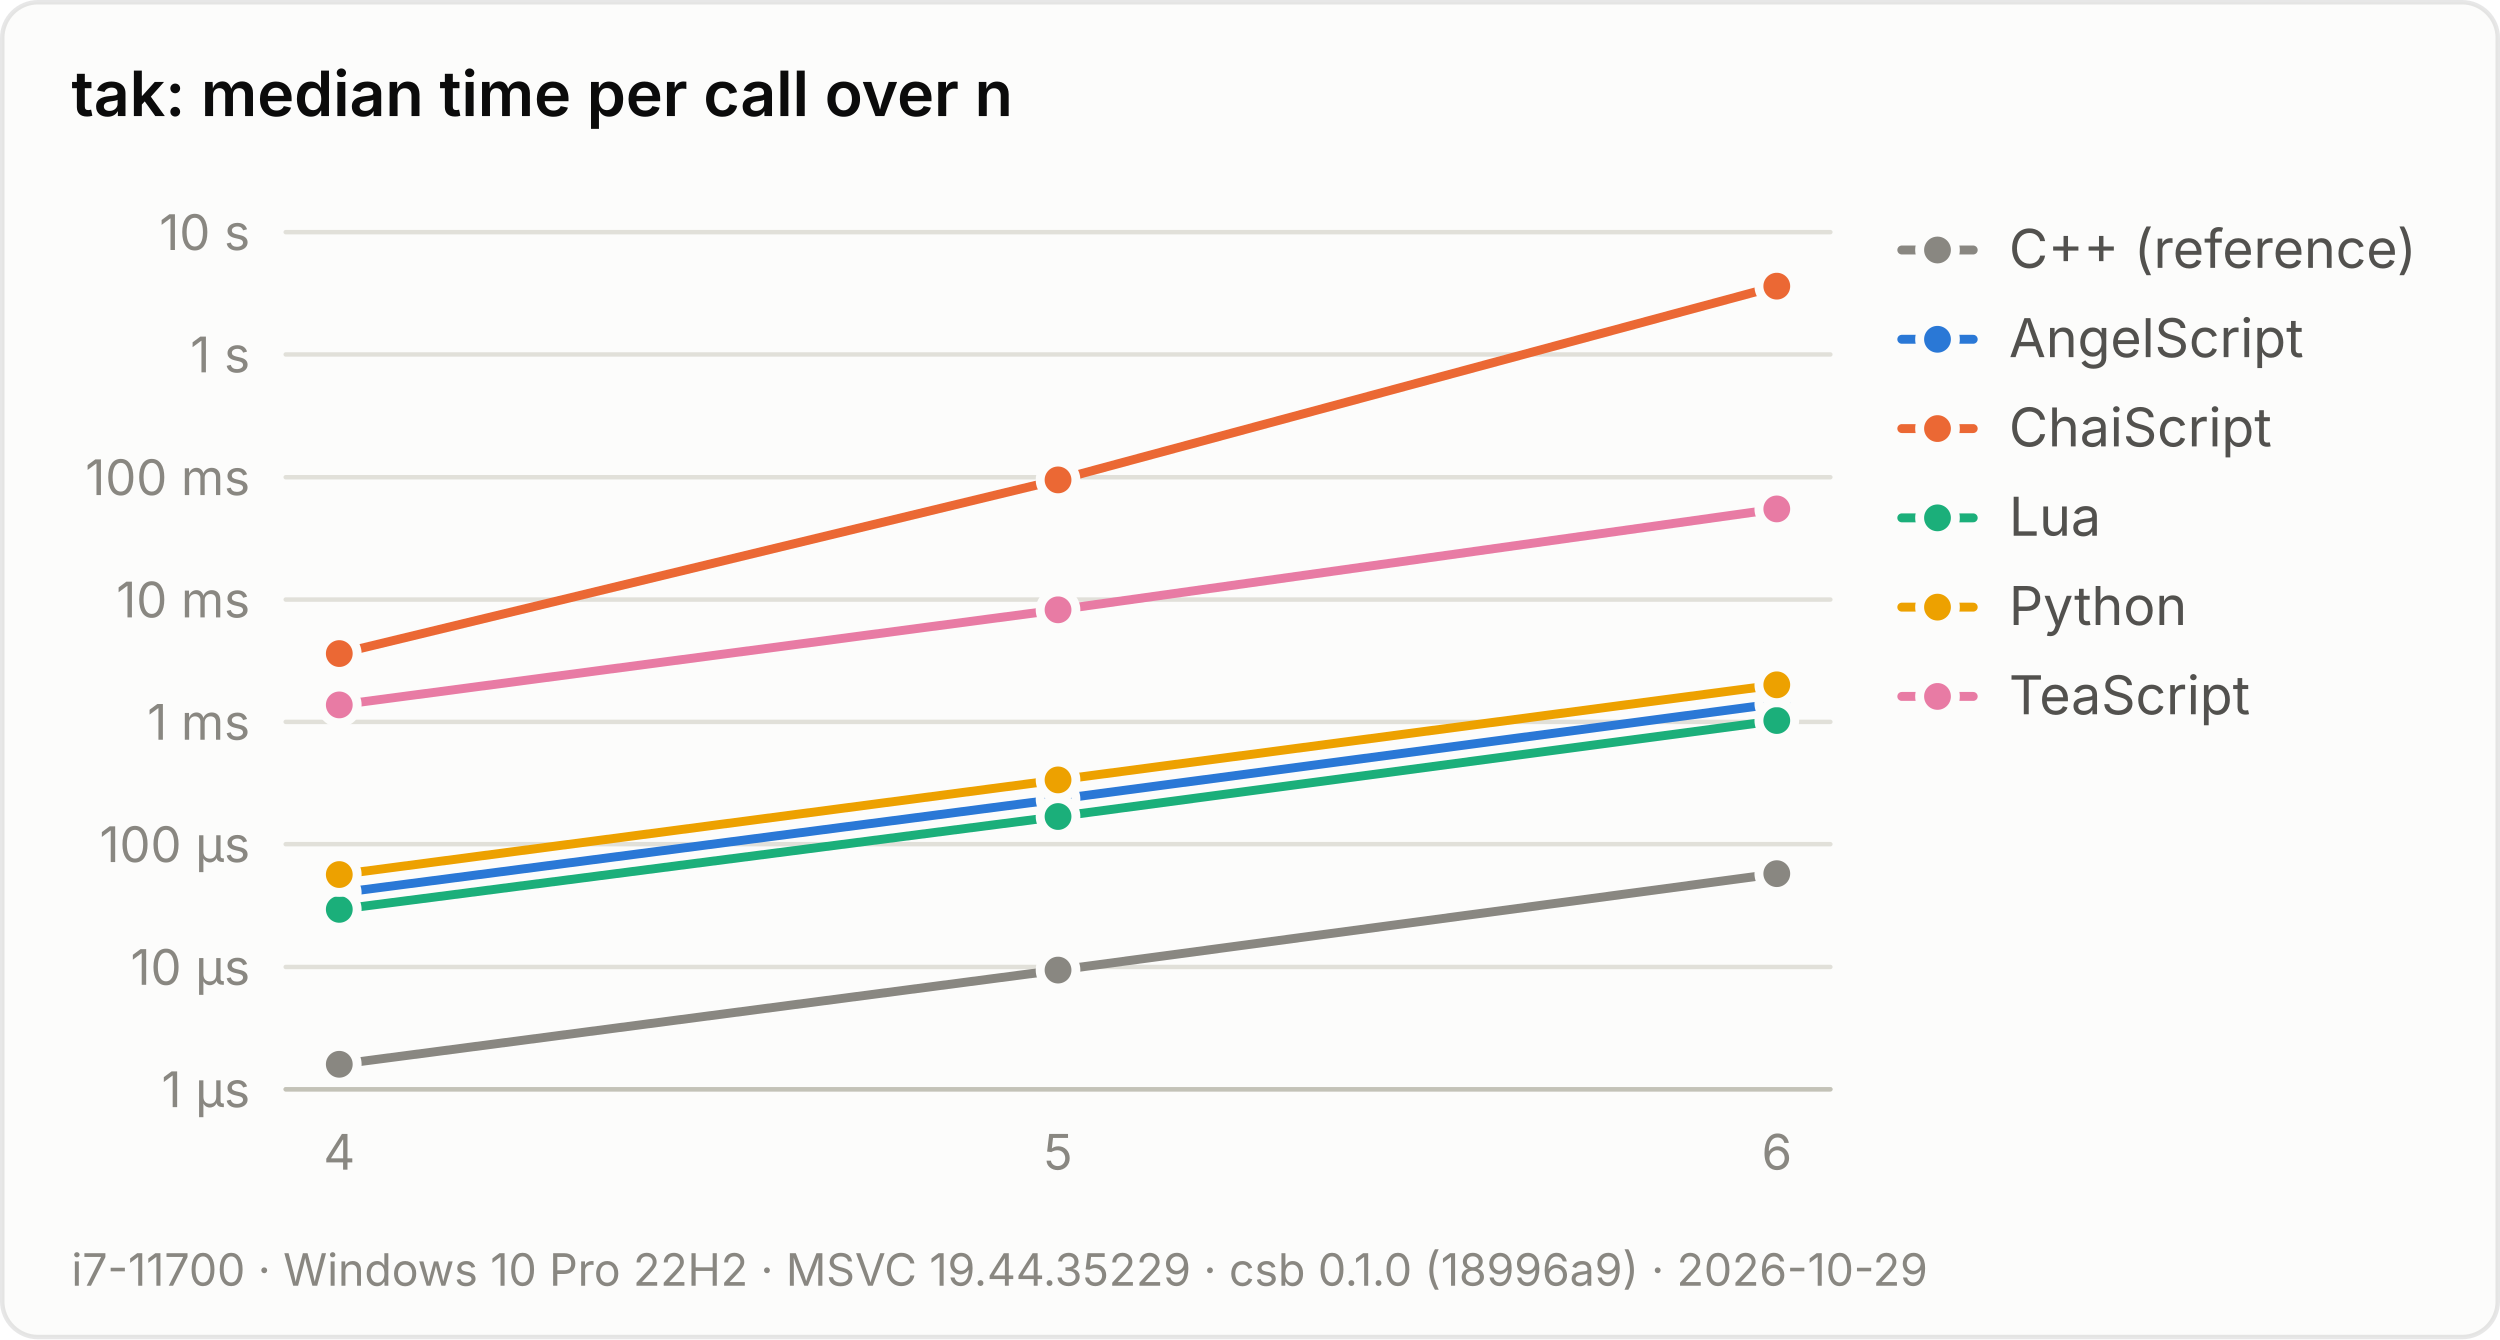
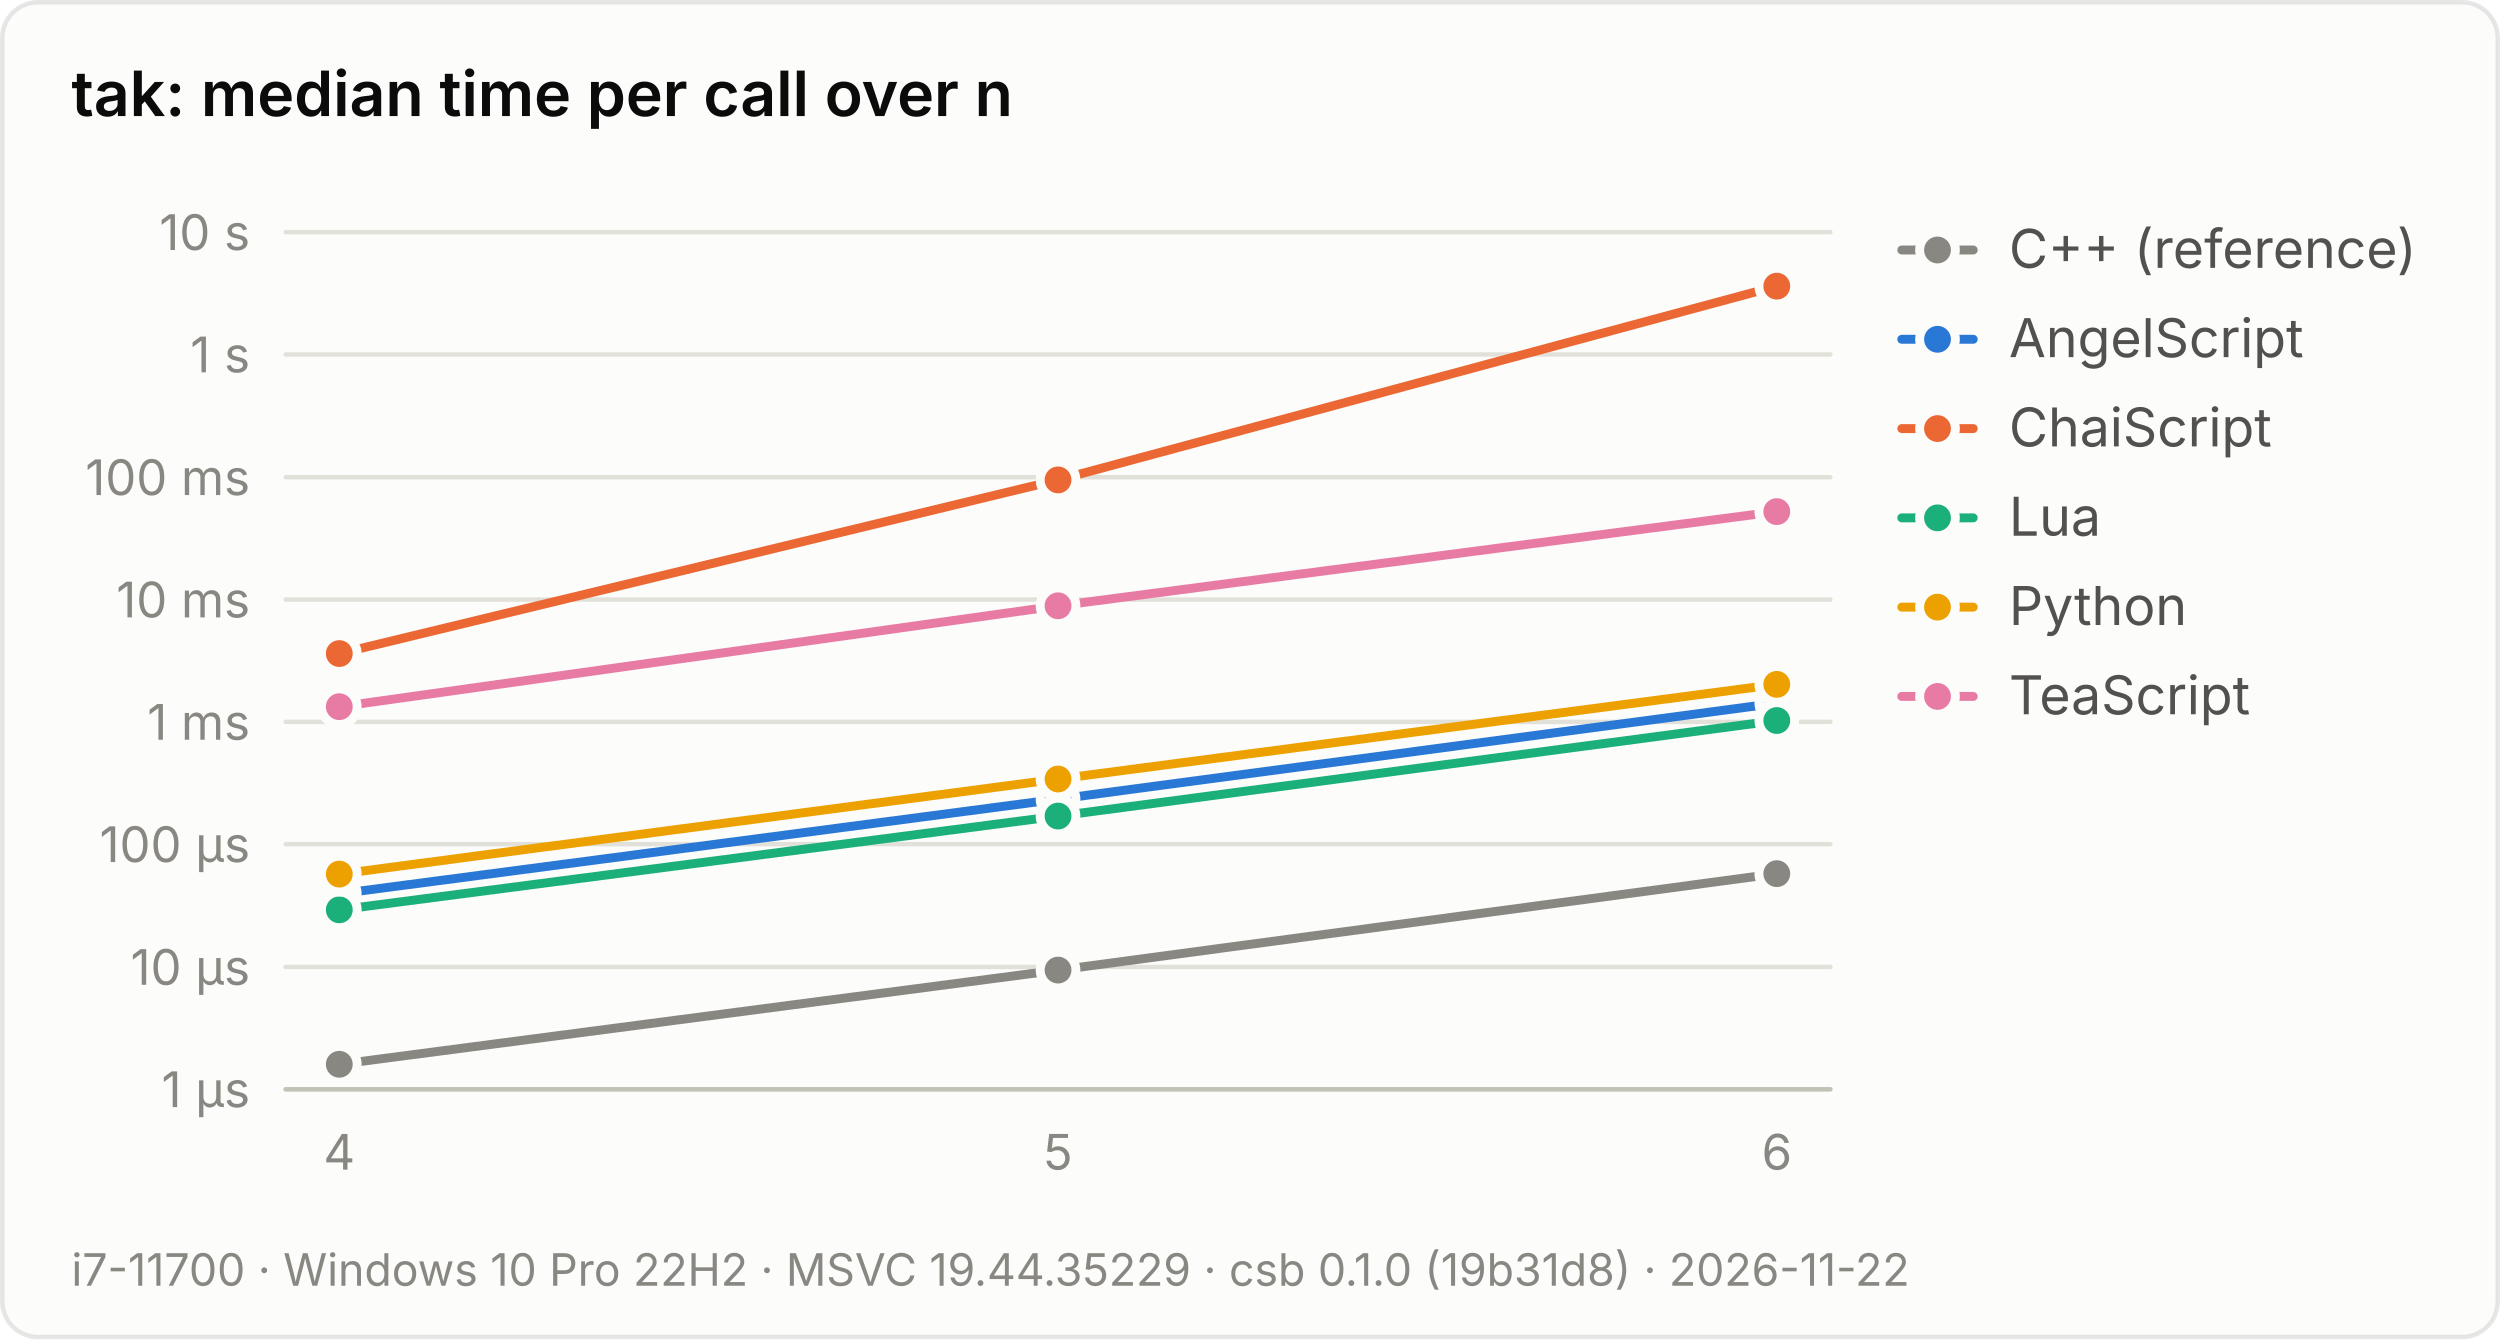
<svg xmlns="http://www.w3.org/2000/svg" width="560" height="300" viewBox="0 0 560 300" font-family="system-ui, -apple-system, &quot;Segoe UI&quot;, sans-serif" role="img">
  <rect x="0.5" y="0.5" width="559" height="299" rx="8" fill="#fcfcfb" stroke="rgba(11,11,11,0.10)" />
  <text x="16.0" y="26.0" font-size="14" fill="#0b0b0b" text-anchor="start" font-weight="600">tak: median time per call over n</text>
  <line x1="64.0" y1="244.0" x2="410.0" y2="244.0" stroke="#e1e0d9" stroke-width="1.0" stroke-linecap="round" />
  <text x="56.0" y="248.0" font-size="11" fill="#898781" text-anchor="end">1 µs</text>
  <line x1="64.0" y1="216.6" x2="410.0" y2="216.6" stroke="#e1e0d9" stroke-width="1.0" stroke-linecap="round" />
  <text x="56.0" y="220.6" font-size="11" fill="#898781" text-anchor="end">10 µs</text>
  <line x1="64.0" y1="189.1" x2="410.0" y2="189.1" stroke="#e1e0d9" stroke-width="1.0" stroke-linecap="round" />
  <text x="56.0" y="193.1" font-size="11" fill="#898781" text-anchor="end">100 µs</text>
  <line x1="64.0" y1="161.7" x2="410.0" y2="161.7" stroke="#e1e0d9" stroke-width="1.0" stroke-linecap="round" />
  <text x="56.0" y="165.7" font-size="11" fill="#898781" text-anchor="end">1 ms</text>
  <line x1="64.0" y1="134.3" x2="410.0" y2="134.3" stroke="#e1e0d9" stroke-width="1.0" stroke-linecap="round" />
  <text x="56.0" y="138.3" font-size="11" fill="#898781" text-anchor="end">10 ms</text>
  <line x1="64.0" y1="106.9" x2="410.0" y2="106.9" stroke="#e1e0d9" stroke-width="1.0" stroke-linecap="round" />
  <text x="56.0" y="110.9" font-size="11" fill="#898781" text-anchor="end">100 ms</text>
  <line x1="64.0" y1="79.4" x2="410.0" y2="79.4" stroke="#e1e0d9" stroke-width="1.0" stroke-linecap="round" />
  <text x="56.0" y="83.4" font-size="11" fill="#898781" text-anchor="end">1 s</text>
  <line x1="64.0" y1="52.0" x2="410.0" y2="52.0" stroke="#e1e0d9" stroke-width="1.0" stroke-linecap="round" />
  <text x="56.0" y="56.0" font-size="11" fill="#898781" text-anchor="end">10 s</text>
  <line x1="64.0" y1="244.0" x2="410.0" y2="244.0" stroke="#c3c2b7" stroke-width="1.0" stroke-linecap="round" />
  <text x="76.0" y="262.0" font-size="11" fill="#898781" text-anchor="middle">4</text>
  <text x="237.0" y="262.0" font-size="11" fill="#898781" text-anchor="middle">5</text>
  <text x="398.0" y="262.0" font-size="11" fill="#898781" text-anchor="middle">6</text>
  <polyline points="76.0,238.4 237.0,217.3 398.0,195.7" fill="none" stroke="#898781" stroke-width="2.0" stroke-linejoin="round" stroke-linecap="round" />
  <circle cx="76.0" cy="238.4" r="4.0" fill="#898781" stroke="#fcfcfb" stroke-width="2" />
  <circle cx="237.0" cy="217.3" r="4.0" fill="#898781" stroke="#fcfcfb" stroke-width="2" />
  <circle cx="398.0" cy="195.7" r="4.0" fill="#898781" stroke="#fcfcfb" stroke-width="2" />
  <line x1="426.0" y1="56.0" x2="442.0" y2="56.0" stroke="#898781" stroke-width="2" stroke-linecap="round" />
  <circle cx="434.0" cy="56.0" r="4.0" fill="#898781" stroke="#fcfcfb" stroke-width="2" />
  <text x="450.0" y="60.0" font-size="12" fill="#52514e" text-anchor="start">C++ (reference)</text>
-   <polyline points="76.0,200.0 237.0,179.0 398.0,157.6" fill="none" stroke="#2a78d6" stroke-width="2.0" stroke-linejoin="round" stroke-linecap="round" />
-   <circle cx="76.0" cy="200.0" r="4.0" fill="#2a78d6" stroke="#fcfcfb" stroke-width="2" />
+   <polyline points="76.0,200.2 237.0,179.0 398.0,157.5" fill="none" stroke="#2a78d6" stroke-width="2.0" stroke-linejoin="round" stroke-linecap="round" />
+   <circle cx="76.0" cy="200.2" r="4.0" fill="#2a78d6" stroke="#fcfcfb" stroke-width="2" />
  <circle cx="237.0" cy="179.0" r="4.0" fill="#2a78d6" stroke="#fcfcfb" stroke-width="2" />
-   <circle cx="398.0" cy="157.6" r="4.0" fill="#2a78d6" stroke="#fcfcfb" stroke-width="2" />
+   <circle cx="398.0" cy="157.5" r="4.0" fill="#2a78d6" stroke="#fcfcfb" stroke-width="2" />
  <line x1="426.0" y1="76.0" x2="442.0" y2="76.0" stroke="#2a78d6" stroke-width="2" stroke-linecap="round" />
  <circle cx="434.0" cy="76.0" r="4.0" fill="#2a78d6" stroke="#fcfcfb" stroke-width="2" />
  <text x="450.0" y="80.0" font-size="12" fill="#52514e" text-anchor="start">AngelScript</text>
  <polyline points="76.0,146.4 237.0,107.5 398.0,64.1" fill="none" stroke="#eb6834" stroke-width="2.0" stroke-linejoin="round" stroke-linecap="round" />
  <circle cx="76.0" cy="146.4" r="4.0" fill="#eb6834" stroke="#fcfcfb" stroke-width="2" />
  <circle cx="237.0" cy="107.5" r="4.0" fill="#eb6834" stroke="#fcfcfb" stroke-width="2" />
  <circle cx="398.0" cy="64.1" r="4.0" fill="#eb6834" stroke="#fcfcfb" stroke-width="2" />
  <line x1="426.0" y1="96.0" x2="442.0" y2="96.0" stroke="#eb6834" stroke-width="2" stroke-linecap="round" />
  <circle cx="434.0" cy="96.0" r="4.0" fill="#eb6834" stroke="#fcfcfb" stroke-width="2" />
  <text x="450.0" y="100.0" font-size="12" fill="#52514e" text-anchor="start">ChaiScript</text>
-   <polyline points="76.0,203.7 237.0,182.9 398.0,161.4" fill="none" stroke="#1baf7a" stroke-width="2.0" stroke-linejoin="round" stroke-linecap="round" />
-   <circle cx="76.0" cy="203.7" r="4.0" fill="#1baf7a" stroke="#fcfcfb" stroke-width="2" />
-   <circle cx="237.0" cy="182.9" r="4.0" fill="#1baf7a" stroke="#fcfcfb" stroke-width="2" />
+   <polyline points="76.0,203.8 237.0,182.8 398.0,161.4" fill="none" stroke="#1baf7a" stroke-width="2.0" stroke-linejoin="round" stroke-linecap="round" />
+   <circle cx="76.0" cy="203.8" r="4.0" fill="#1baf7a" stroke="#fcfcfb" stroke-width="2" />
+   <circle cx="237.0" cy="182.8" r="4.0" fill="#1baf7a" stroke="#fcfcfb" stroke-width="2" />
  <circle cx="398.0" cy="161.4" r="4.0" fill="#1baf7a" stroke="#fcfcfb" stroke-width="2" />
  <line x1="426.0" y1="116.0" x2="442.0" y2="116.0" stroke="#1baf7a" stroke-width="2" stroke-linecap="round" />
  <circle cx="434.0" cy="116.0" r="4.0" fill="#1baf7a" stroke="#fcfcfb" stroke-width="2" />
  <text x="450.0" y="120.0" font-size="12" fill="#52514e" text-anchor="start">Lua</text>
-   <polyline points="76.0,195.9 237.0,174.7 398.0,153.4" fill="none" stroke="#eda100" stroke-width="2.0" stroke-linejoin="round" stroke-linecap="round" />
-   <circle cx="76.0" cy="195.9" r="4.0" fill="#eda100" stroke="#fcfcfb" stroke-width="2" />
-   <circle cx="237.0" cy="174.7" r="4.0" fill="#eda100" stroke="#fcfcfb" stroke-width="2" />
-   <circle cx="398.0" cy="153.4" r="4.0" fill="#eda100" stroke="#fcfcfb" stroke-width="2" />
+   <polyline points="76.0,195.8 237.0,174.5 398.0,153.3" fill="none" stroke="#eda100" stroke-width="2.0" stroke-linejoin="round" stroke-linecap="round" />
+   <circle cx="76.0" cy="195.8" r="4.0" fill="#eda100" stroke="#fcfcfb" stroke-width="2" />
+   <circle cx="237.0" cy="174.5" r="4.0" fill="#eda100" stroke="#fcfcfb" stroke-width="2" />
+   <circle cx="398.0" cy="153.3" r="4.0" fill="#eda100" stroke="#fcfcfb" stroke-width="2" />
  <line x1="426.0" y1="136.0" x2="442.0" y2="136.0" stroke="#eda100" stroke-width="2" stroke-linecap="round" />
  <circle cx="434.0" cy="136.0" r="4.0" fill="#eda100" stroke="#fcfcfb" stroke-width="2" />
  <text x="450.0" y="140.0" font-size="12" fill="#52514e" text-anchor="start">Python</text>
-   <polyline points="76.0,157.9 237.0,136.6 398.0,114.0" fill="none" stroke="#e87ba4" stroke-width="2.0" stroke-linejoin="round" stroke-linecap="round" />
-   <circle cx="76.0" cy="157.9" r="4.0" fill="#e87ba4" stroke="#fcfcfb" stroke-width="2" />
-   <circle cx="237.0" cy="136.6" r="4.0" fill="#e87ba4" stroke="#fcfcfb" stroke-width="2" />
-   <circle cx="398.0" cy="114.0" r="4.0" fill="#e87ba4" stroke="#fcfcfb" stroke-width="2" />
+   <polyline points="76.0,158.3 237.0,135.7 398.0,114.6" fill="none" stroke="#e87ba4" stroke-width="2.0" stroke-linejoin="round" stroke-linecap="round" />
+   <circle cx="76.0" cy="158.3" r="4.0" fill="#e87ba4" stroke="#fcfcfb" stroke-width="2" />
+   <circle cx="237.0" cy="135.7" r="4.0" fill="#e87ba4" stroke="#fcfcfb" stroke-width="2" />
+   <circle cx="398.0" cy="114.6" r="4.0" fill="#e87ba4" stroke="#fcfcfb" stroke-width="2" />
  <line x1="426.0" y1="156.0" x2="442.0" y2="156.0" stroke="#e87ba4" stroke-width="2" stroke-linecap="round" />
  <circle cx="434.0" cy="156.0" r="4.0" fill="#e87ba4" stroke="#fcfcfb" stroke-width="2" />
  <text x="450.0" y="160.0" font-size="12" fill="#52514e" text-anchor="start">TeaScript</text>
-   <text x="16.0" y="288.0" font-size="10" fill="#898781" text-anchor="start">i7-11700 · Windows 10 Pro 22H2 · MSVC 19.44.35229 · csb 0.1.0 (18996a9) · 2026-10-29</text>
+   <text x="16.0" y="288.0" font-size="10" fill="#898781" text-anchor="start">i7-11700 · Windows 10 Pro 22H2 · MSVC 19.44.35229 · csb 0.1.0 (19b31d8) · 2026-11-22</text>
</svg>
